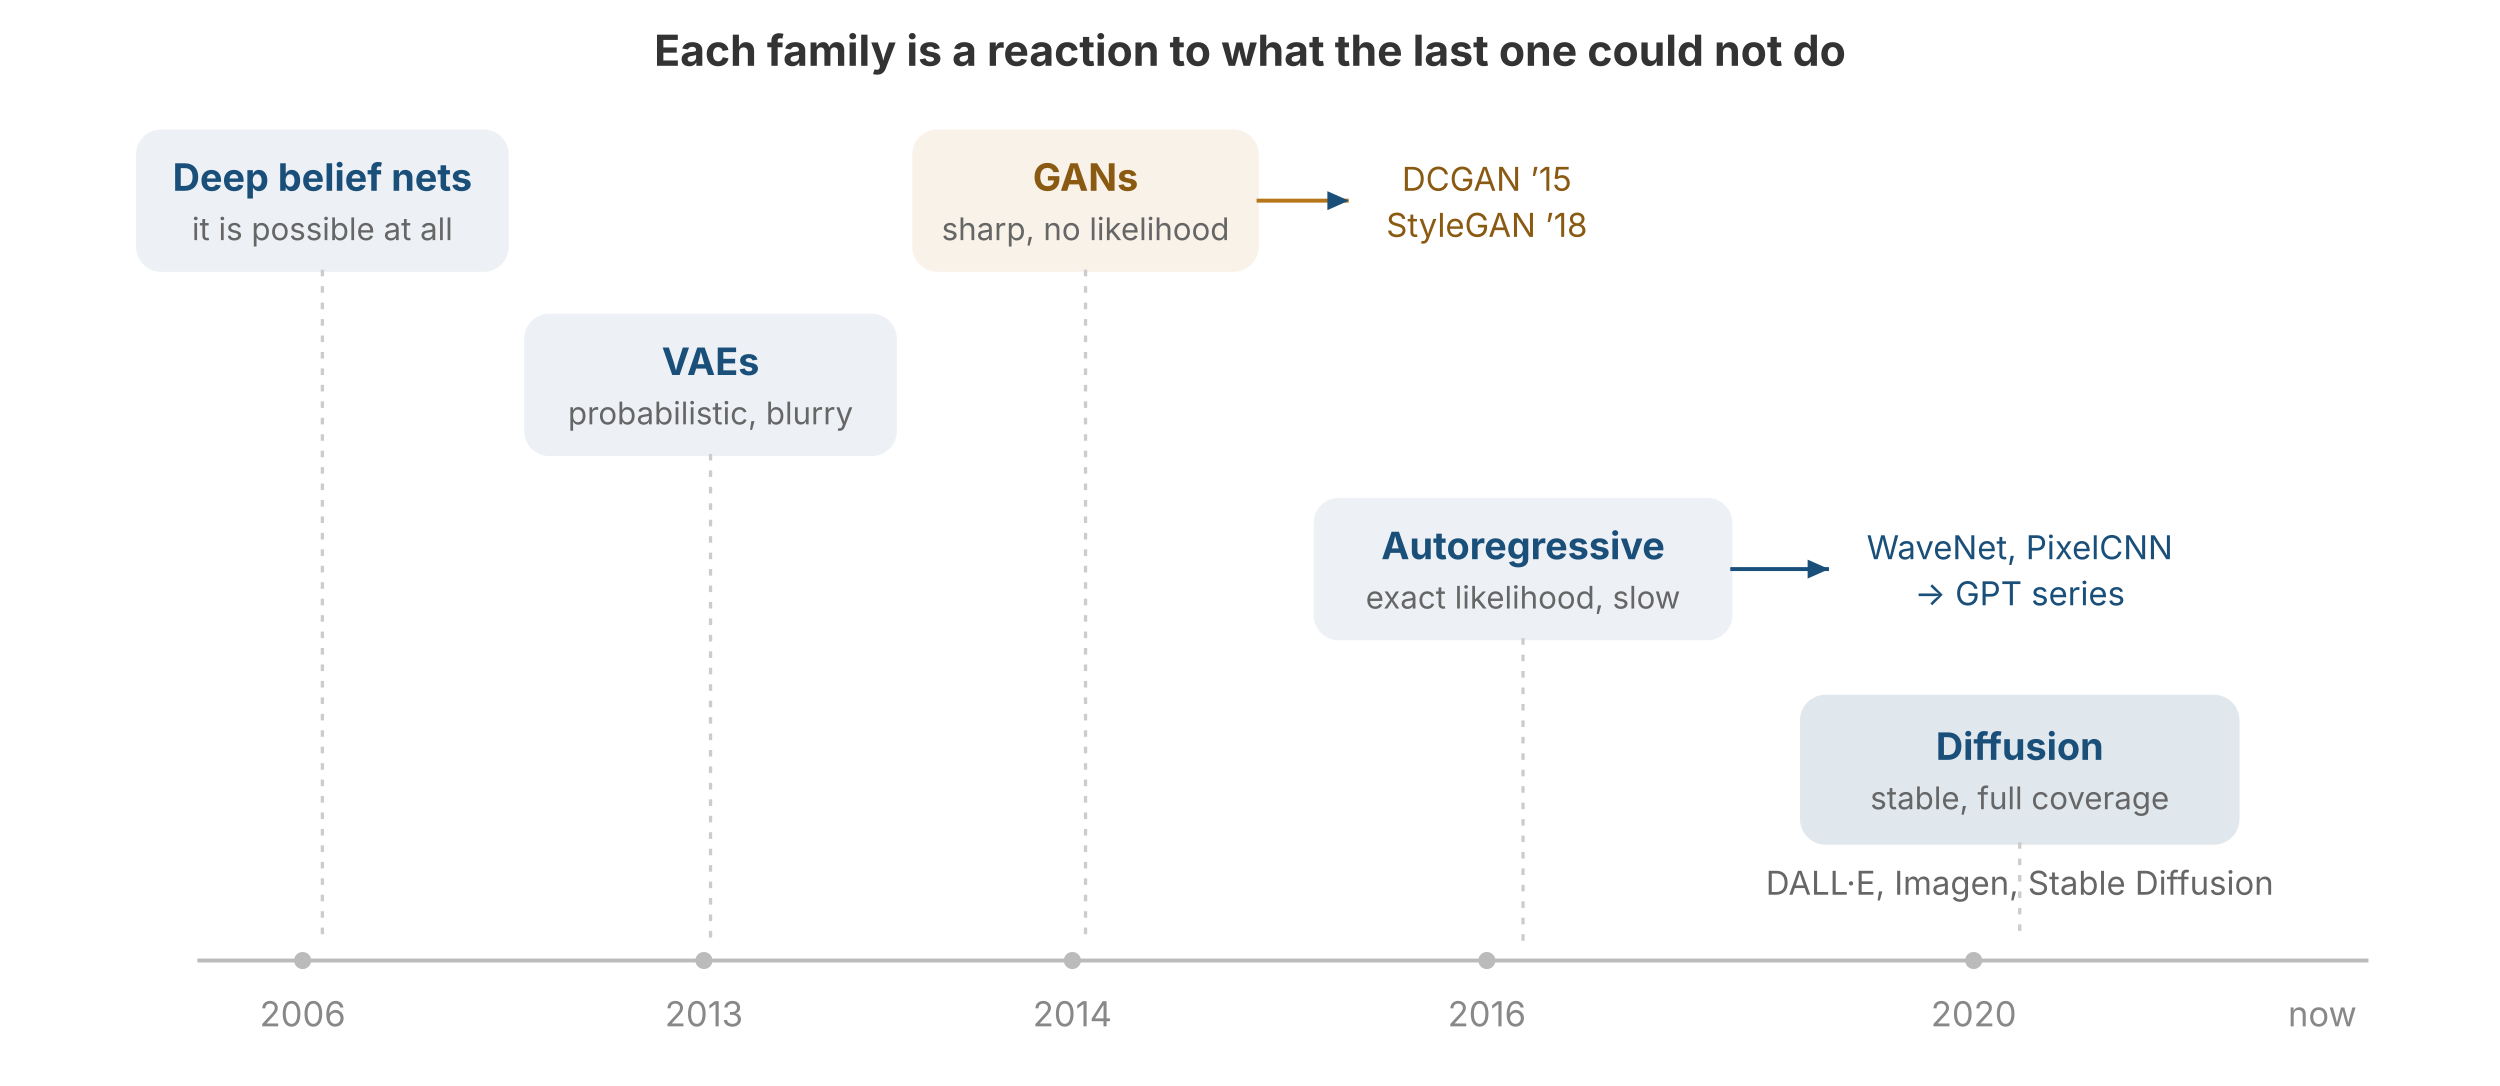
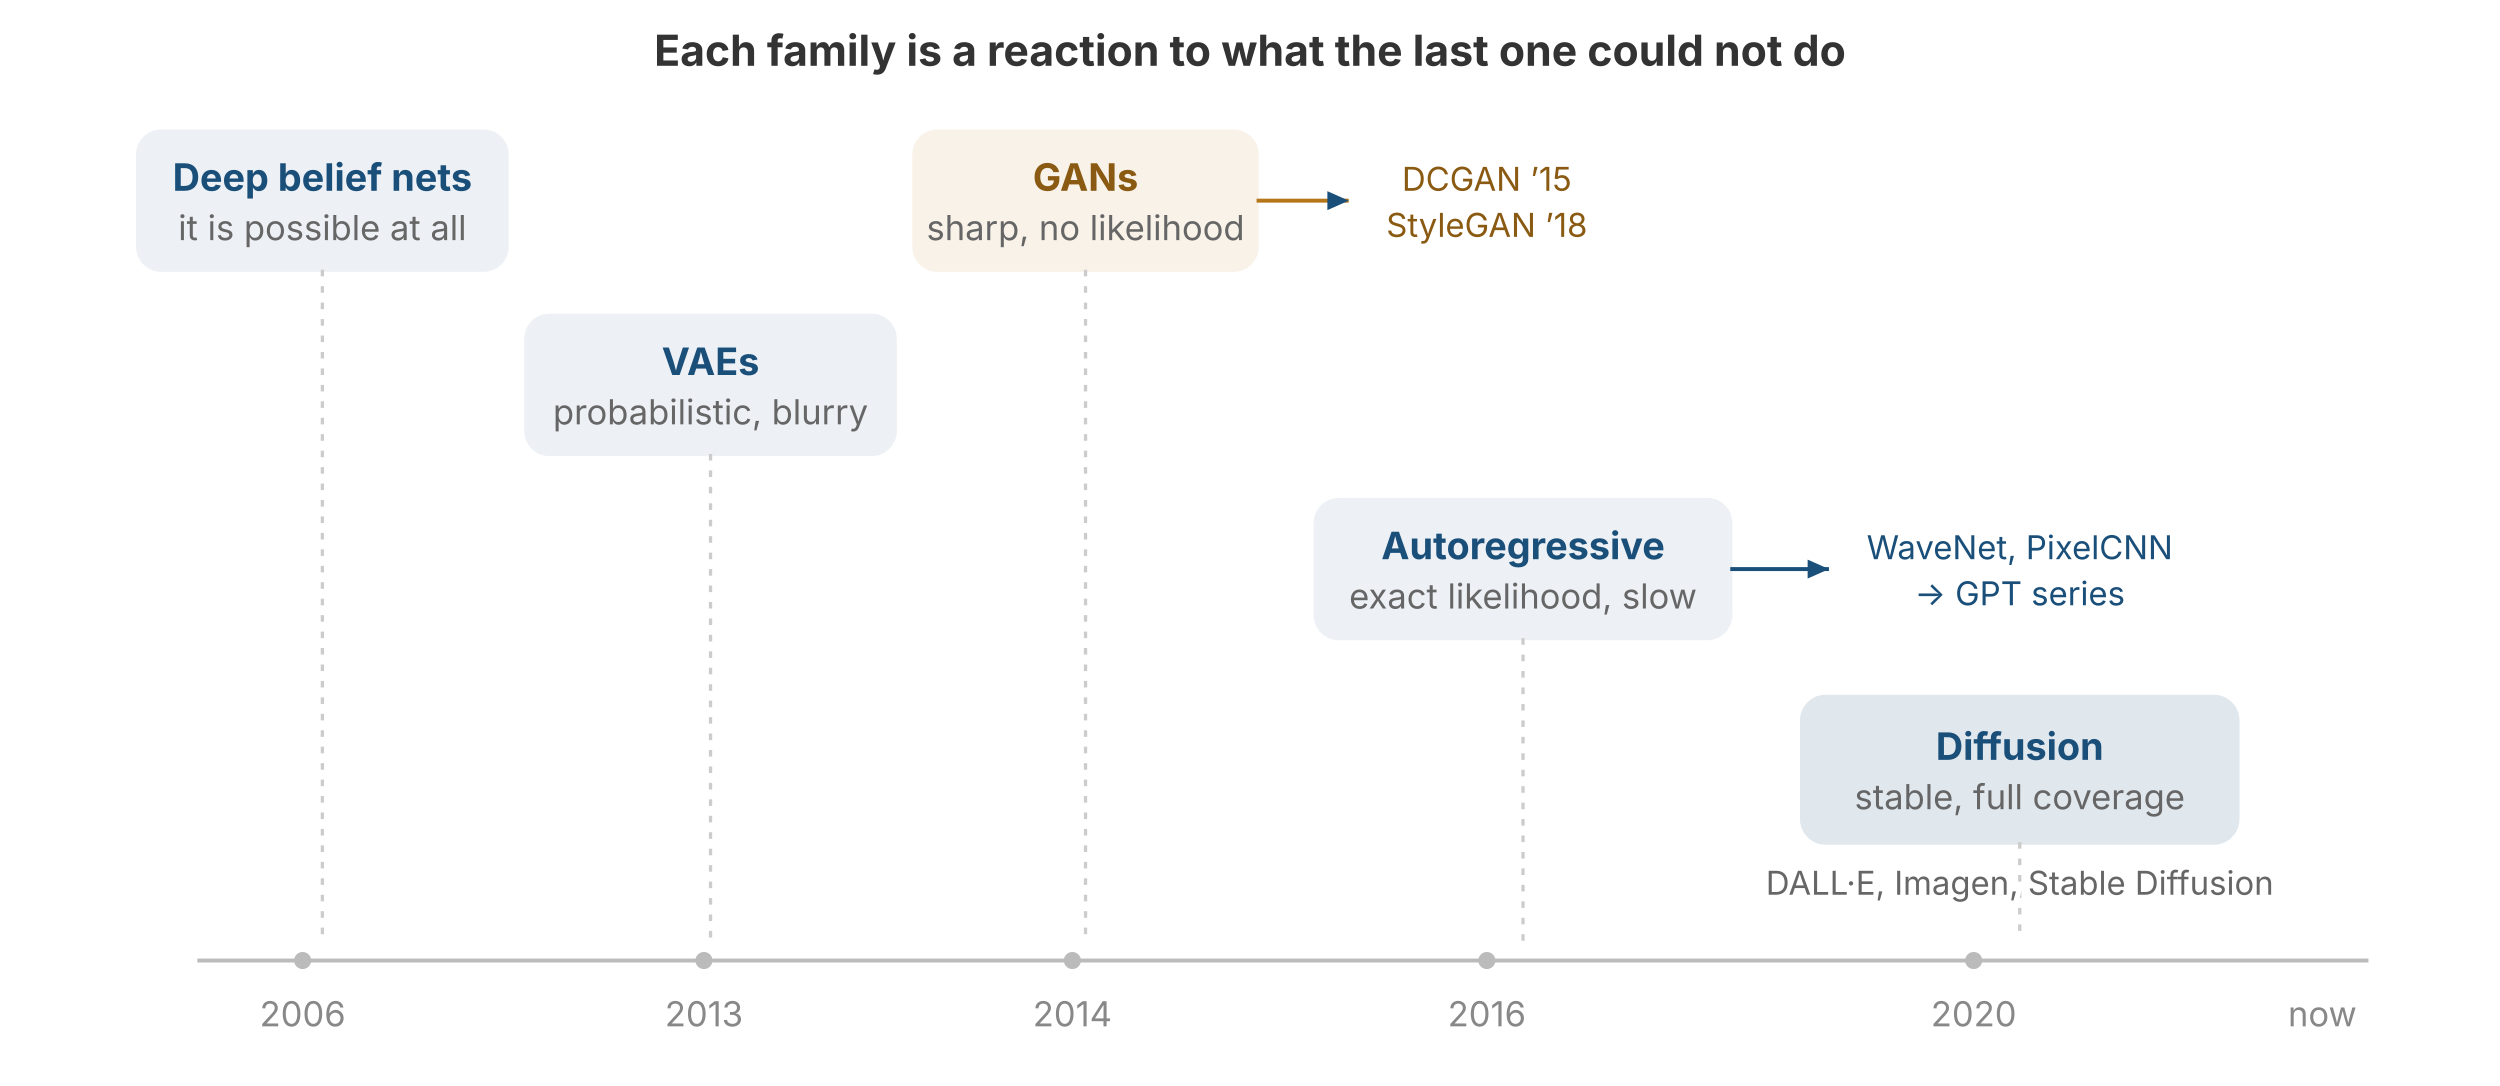
<svg xmlns="http://www.w3.org/2000/svg" viewBox="0 0 760 330" font-family="Inter, -apple-system, sans-serif">
  <defs>
    <marker id="t-ar" viewBox="0 0 10 10" refX="9" refY="5" markerWidth="6" markerHeight="6" orient="auto-start-reverse">
-       <path d="M 0 1 L 9 5 L 0 9 z" fill="#1a4f7a" />
+       <path d="M 0 1 L 9 5 L 0 9 z" fill="var(--fig-blue, #1a4f7a)" />
    </marker>
  </defs>
-   <line x1="60" y1="292" x2="720" y2="292" stroke="#bbb" stroke-width="1.2" />
-   <g font-size="10.5" fill="#888" text-anchor="middle">
+   <line x1="60" y1="292" x2="720" y2="292" stroke="var(--fig-faint, #bbb)" stroke-width="1.2" />
+   <g font-size="10.5" fill="var(--fig-muted-2, #888)" text-anchor="middle">
    <text x="92" y="312">2006</text>
    <text x="214" y="312">2013</text>
    <text x="326" y="312">2014</text>
    <text x="452" y="312">2016</text>
    <text x="600" y="312">2020</text>
    <text x="706" y="312">now</text>
  </g>
-   <g fill="#bbb">
+   <g fill="var(--fig-faint, #bbb)">
    <circle cx="92" cy="292" r="2.6" />
    <circle cx="214" cy="292" r="2.6" />
    <circle cx="326" cy="292" r="2.6" />
    <circle cx="452" cy="292" r="2.6" />
    <circle cx="600" cy="292" r="2.6" />
  </g>
-   <rect x="42" y="40" width="112" height="42" rx="7" fill="#1a4f7a" opacity="0.08" stroke="#1a4f7a" stroke-width="1.3" />
-   <text x="98" y="58" text-anchor="middle" font-size="11.5" font-weight="700" fill="#1a4f7a">Deep belief nets</text>
-   <text x="98" y="73" text-anchor="middle" font-size="9.5" fill="#666">it is possible at all</text>
-   <line x1="98" y1="82" x2="98" y2="286" stroke="#ccc" stroke-width="1" stroke-dasharray="2 3" />
-   <rect x="160" y="96" width="112" height="42" rx="7" fill="#1a4f7a" opacity="0.08" stroke="#1a4f7a" stroke-width="1.3" />
-   <text x="216" y="114" text-anchor="middle" font-size="11.5" font-weight="700" fill="#1a4f7a">VAEs</text>
-   <text x="216" y="129" text-anchor="middle" font-size="9.5" fill="#666">probabilistic, blurry</text>
-   <line x1="216" y1="138" x2="216" y2="286" stroke="#ccc" stroke-width="1" stroke-dasharray="2 3" />
-   <rect x="278" y="40" width="104" height="42" rx="7" fill="#b5761a" opacity="0.10" stroke="#b5761a" stroke-width="1.3" />
-   <text x="330" y="58" text-anchor="middle" font-size="11.5" font-weight="700" fill="#8a5a12">GANs</text>
-   <text x="330" y="73" text-anchor="middle" font-size="9.5" fill="#666">sharp, no likelihood</text>
-   <line x1="382" y1="61" x2="410" y2="61" stroke="#b5761a" stroke-width="1.2" marker-end="url(#t-ar)" />
-   <text x="452" y="58" text-anchor="middle" font-size="10" fill="#8a5a12">DCGAN ’15</text>
-   <text x="452" y="72" text-anchor="middle" font-size="10" fill="#8a5a12">StyleGAN ’18</text>
-   <line x1="330" y1="82" x2="330" y2="286" stroke="#ccc" stroke-width="1" stroke-dasharray="2 3" />
-   <rect x="400" y="152" width="126" height="42" rx="7" fill="#1a4f7a" opacity="0.08" stroke="#1a4f7a" stroke-width="1.3" />
-   <text x="463" y="170" text-anchor="middle" font-size="11.5" font-weight="700" fill="#1a4f7a">Autoregressive</text>
-   <text x="463" y="185" text-anchor="middle" font-size="9.5" fill="#666">exact likelihood, slow</text>
-   <line x1="526" y1="173" x2="556" y2="173" stroke="#1a4f7a" stroke-width="1.2" marker-end="url(#t-ar)" />
-   <text x="614" y="170" text-anchor="middle" font-size="10" fill="#1a4f7a">WaveNet, PixelCNN</text>
-   <text x="614" y="184" text-anchor="middle" font-size="10" fill="#1a4f7a">→ GPT series</text>
-   <line x1="463" y1="194" x2="463" y2="286" stroke="#ccc" stroke-width="1" stroke-dasharray="2 3" />
-   <rect x="548" y="212" width="132" height="44" rx="7" fill="#1a4f7a" opacity="0.14" stroke="#1a4f7a" stroke-width="1.6" />
-   <text x="614" y="231" text-anchor="middle" font-size="11.5" font-weight="700" fill="#1a4f7a">Diffusion</text>
-   <text x="614" y="246" text-anchor="middle" font-size="9.5" fill="#666">stable, full coverage</text>
-   <line x1="614" y1="256" x2="614" y2="286" stroke="#ccc" stroke-width="1" stroke-dasharray="2 3" />
-   <text x="614" y="272" text-anchor="middle" font-size="10" fill="#666">DALL·E, Imagen, Stable Diffusion</text>
-   <text x="380" y="20" text-anchor="middle" font-size="13" font-weight="700" fill="#333">Each family is a reaction to what the last one could not do</text>
+   <rect x="42" y="40" width="112" height="42" rx="7" fill="var(--fig-blue, #1a4f7a)" opacity="0.08" stroke="var(--fig-blue, #1a4f7a)" stroke-width="1.3" />
+   <text x="98" y="58" text-anchor="middle" font-size="11.5" font-weight="700" fill="var(--fig-blue, #1a4f7a)">Deep belief nets</text>
+   <text x="98" y="73" text-anchor="middle" font-size="10.5" fill="var(--fig-muted, #666)">it is possible at all</text>
+   <line x1="98" y1="82" x2="98" y2="286" stroke="var(--fig-line, #ccc)" stroke-width="1" stroke-dasharray="2 3" />
+   <rect x="160" y="96" width="112" height="42" rx="7" fill="var(--fig-blue, #1a4f7a)" opacity="0.08" stroke="var(--fig-blue, #1a4f7a)" stroke-width="1.3" />
+   <text x="216" y="114" text-anchor="middle" font-size="11.5" font-weight="700" fill="var(--fig-blue, #1a4f7a)">VAEs</text>
+   <text x="216" y="129" text-anchor="middle" font-size="10.5" fill="var(--fig-muted, #666)">probabilistic, blurry</text>
+   <line x1="216" y1="138" x2="216" y2="286" stroke="var(--fig-line, #ccc)" stroke-width="1" stroke-dasharray="2 3" />
+   <rect x="278" y="40" width="104" height="42" rx="7" fill="var(--fig-amber-2, #b5761a)" opacity="0.10" stroke="var(--fig-amber-2, #b5761a)" stroke-width="1.3" />
+   <text x="330" y="58" text-anchor="middle" font-size="11.5" font-weight="700" fill="var(--fig-amber-2, #8a5a12)">GANs</text>
+   <text x="330" y="73" text-anchor="middle" font-size="10.5" fill="var(--fig-muted, #666)">sharp, no likelihood</text>
+   <line x1="382" y1="61" x2="410" y2="61" stroke="var(--fig-amber-2, #b5761a)" stroke-width="1.2" marker-end="url(#t-ar)" />
+   <text x="452" y="58" text-anchor="middle" font-size="10" fill="var(--fig-amber-2, #8a5a12)">DCGAN ’15</text>
+   <text x="452" y="72" text-anchor="middle" font-size="10" fill="var(--fig-amber-2, #8a5a12)">StyleGAN ’18</text>
+   <line x1="330" y1="82" x2="330" y2="286" stroke="var(--fig-line, #ccc)" stroke-width="1" stroke-dasharray="2 3" />
+   <rect x="400" y="152" width="126" height="42" rx="7" fill="var(--fig-blue, #1a4f7a)" opacity="0.08" stroke="var(--fig-blue, #1a4f7a)" stroke-width="1.3" />
+   <text x="463" y="170" text-anchor="middle" font-size="11.5" font-weight="700" fill="var(--fig-blue, #1a4f7a)">Autoregressive</text>
+   <text x="463" y="185" text-anchor="middle" font-size="10.5" fill="var(--fig-muted, #666)">exact likelihood, slow</text>
+   <line x1="526" y1="173" x2="556" y2="173" stroke="var(--fig-blue, #1a4f7a)" stroke-width="1.2" marker-end="url(#t-ar)" />
+   <text x="614" y="170" text-anchor="middle" font-size="10" fill="var(--fig-blue, #1a4f7a)">WaveNet, PixelCNN</text>
+   <text x="614" y="184" text-anchor="middle" font-size="10" fill="var(--fig-blue, #1a4f7a)">→ GPT series</text>
+   <line x1="463" y1="194" x2="463" y2="286" stroke="var(--fig-line, #ccc)" stroke-width="1" stroke-dasharray="2 3" />
+   <rect x="548" y="212" width="132" height="44" rx="7" fill="var(--fig-blue, #1a4f7a)" opacity="0.14" stroke="var(--fig-blue, #1a4f7a)" stroke-width="1.6" />
+   <text x="614" y="231" text-anchor="middle" font-size="11.5" font-weight="700" fill="var(--fig-blue, #1a4f7a)">Diffusion</text>
+   <text x="614" y="246" text-anchor="middle" font-size="10.5" fill="var(--fig-muted, #666)">stable, full coverage</text>
+   <line x1="614" y1="256" x2="614" y2="286" stroke="var(--fig-line, #ccc)" stroke-width="1" stroke-dasharray="2 3" />
+   <text paint-order="stroke" stroke="var(--fig-paper, #fff)" stroke-width="3.2" stroke-linejoin="round" x="614" y="272" text-anchor="middle" font-size="10" fill="var(--fig-muted, #666)">DALL·E, Imagen, Stable Diffusion</text>
+   <text x="380" y="20" text-anchor="middle" font-size="13" font-weight="700" fill="var(--fig-ink, #333)">Each family is a reaction to what the last one could not do</text>
</svg>
